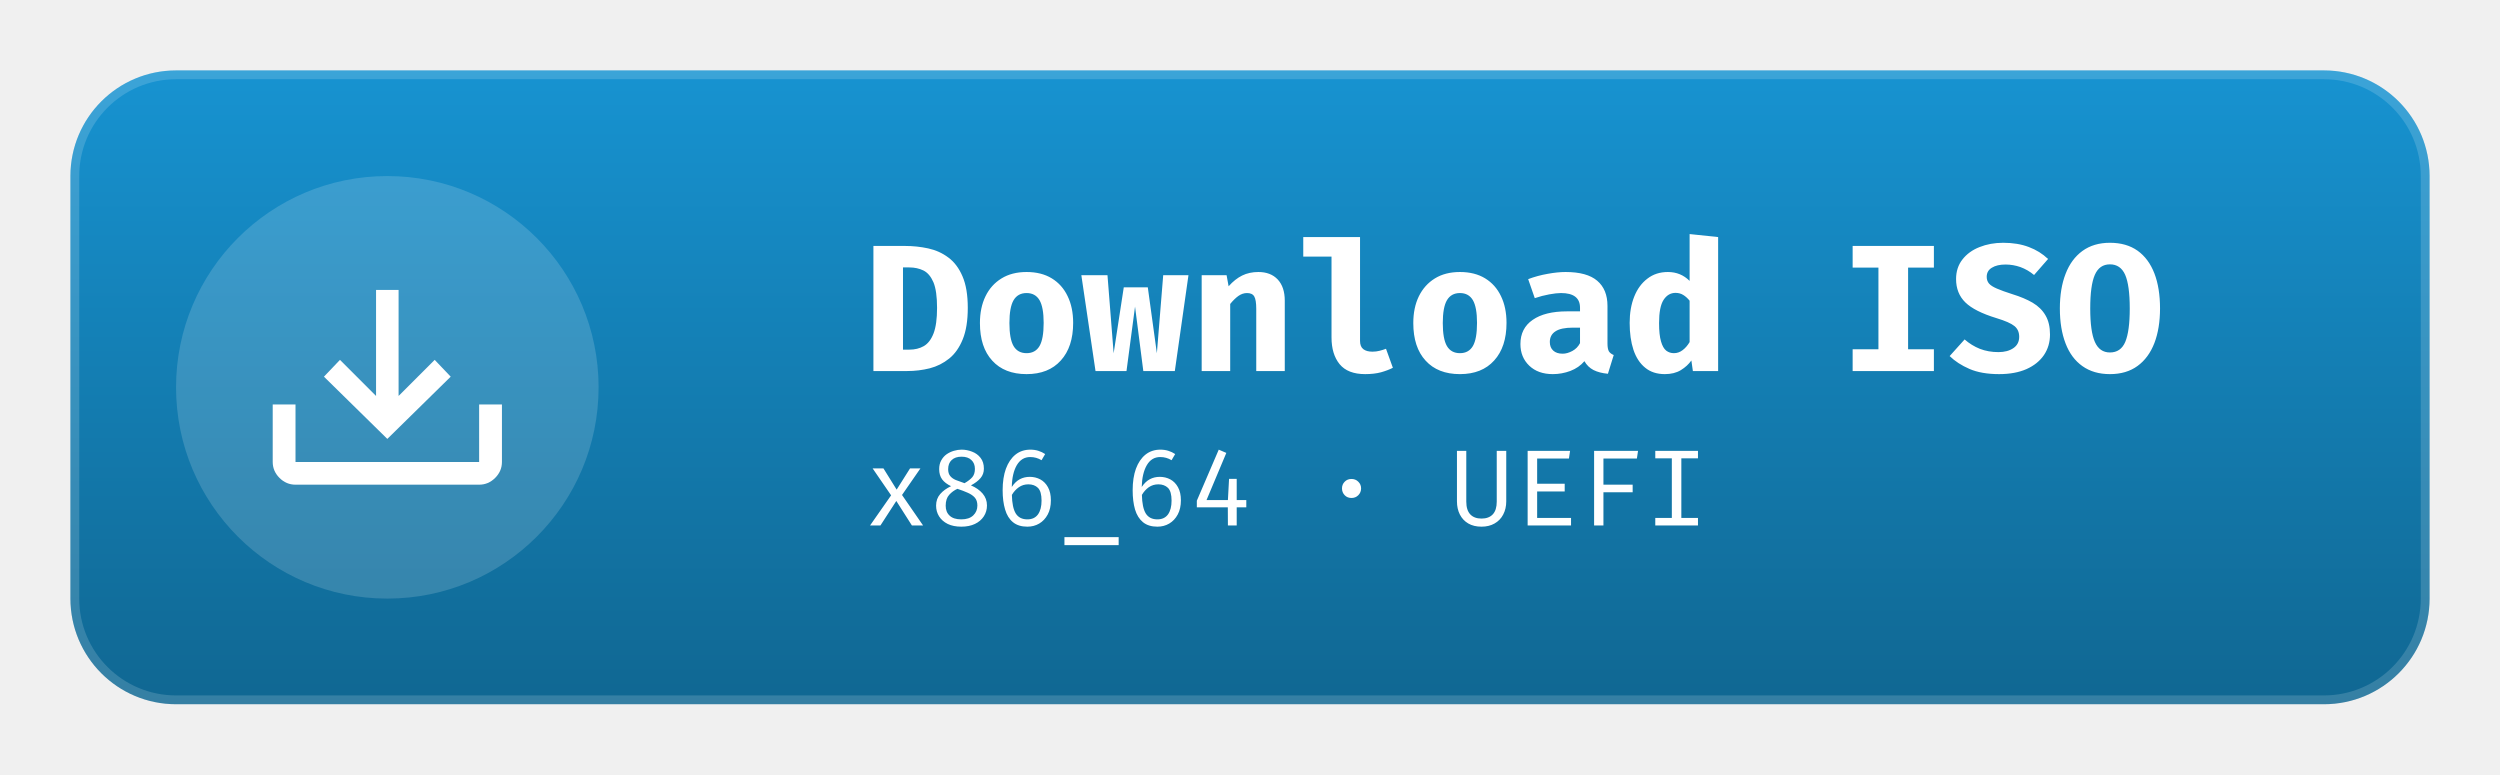
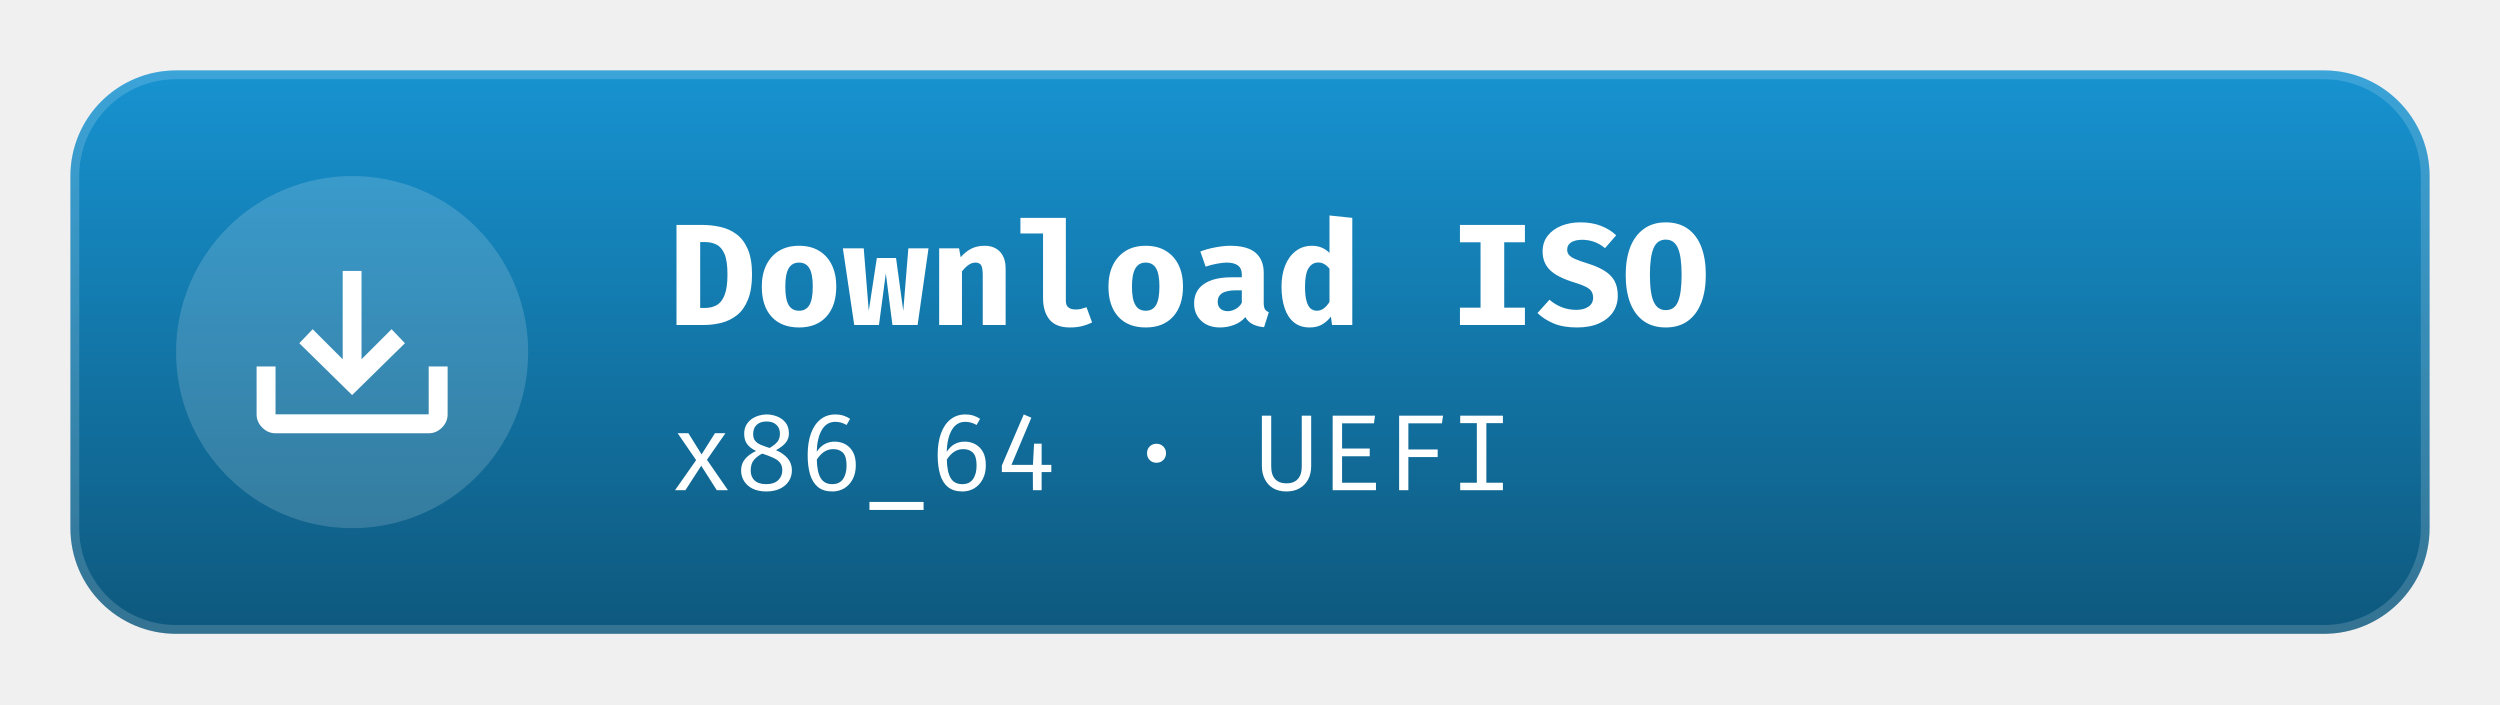
- <svg xmlns="http://www.w3.org/2000/svg" width="284" height="88" viewBox="0 0 284 88">
+ <svg xmlns="http://www.w3.org/2000/svg" width="284" height="80" viewBox="0 0 284 80">
  <g transform="translate(8 8)">
    <defs>
      <linearGradient id="fill" x1="0" y1="0" x2="0" y2="1">
        <stop offset="0" stop-color="#1793d1" />
-         <stop offset="1" stop-color="#106792" />
+         <stop offset="1" stop-color="#0e587d" />
      </linearGradient>
    </defs>
-     <rect width="268" height="72" rx="12" fill="url(#fill)" />
-     <rect x=".5" y=".5" width="267" height="71" rx="11.5" fill="none" stroke="#fff" stroke-opacity=".16" />
-     <circle cx="36" cy="36" r="24" fill="#fff" fill-opacity=".16" />
-     <path fill="#fff" d="M22.98 37.95H25.57V44.48H46.43V37.95H49.02V44.48Q49.02 45.52 48.25 46.29Q47.48 47.06 46.43 47.06H25.57Q24.52 47.06 23.75 46.29Q22.98 45.52 22.98 44.48ZM36 41.86 43.2 34.79 41.38 32.88 37.28 36.98V24.94H34.72V36.98L30.62 32.88L28.8 34.79Z" />
-     <path fill="#fff" d="M101.94 26.97Q101.94 29.14 101.37 30.54Q100.8 31.95 99.83 32.73Q98.85 33.52 97.62 33.84Q96.38 34.15 95.06 34.15H91.22V19.94H94.81Q96.17 19.94 97.45 20.22Q98.73 20.5 99.74 21.26Q100.75 22.01 101.34 23.39Q101.94 24.77 101.94 26.97ZM98.45 26.97Q98.45 25.06 98.04 24.07Q97.62 23.09 96.91 22.73Q96.19 22.38 95.3 22.38H94.58V31.72H95.3Q96.24 31.72 96.94 31.32Q97.65 30.91 98.05 29.88Q98.45 28.84 98.45 26.97ZM108.62 22.9Q110.3 22.9 111.48 23.62Q112.66 24.34 113.28 25.64Q113.91 26.93 113.91 28.68Q113.91 31.41 112.51 32.95Q111.12 34.5 108.62 34.5Q106.11 34.5 104.72 32.97Q103.32 31.45 103.32 28.7Q103.32 26.96 103.95 25.66Q104.58 24.36 105.77 23.63Q106.95 22.9 108.62 22.9ZM108.62 25.29Q107.62 25.29 107.14 26.11Q106.67 26.92 106.67 28.7Q106.67 30.5 107.14 31.31Q107.62 32.12 108.62 32.12Q109.61 32.12 110.09 31.31Q110.56 30.5 110.56 28.68Q110.56 26.91 110.09 26.1Q109.61 25.29 108.62 25.29ZM125.46 34.15H121.88L120.94 26.83L119.97 34.15H116.45L114.84 23.26H117.81L118.51 32.13L119.66 24.64H122.39L123.42 32.13L124.14 23.26H127.01ZM128.51 34.15V23.26H131.34L131.57 24.52Q132.3 23.7 133.11 23.3Q133.92 22.9 134.95 22.9Q136.35 22.9 137.15 23.75Q137.95 24.61 137.95 26.15V34.15H134.71V27.09Q134.71 26.08 134.49 25.69Q134.27 25.29 133.66 25.29Q133.15 25.29 132.68 25.62Q132.22 25.95 131.75 26.53V34.15ZM146.5 18.93V30.73Q146.5 31.38 146.88 31.67Q147.25 31.95 147.91 31.95Q148.33 31.95 148.72 31.85Q149.11 31.75 149.45 31.62L150.23 33.78Q149.67 34.07 148.89 34.29Q148.11 34.5 147.08 34.5Q145.11 34.5 144.18 33.37Q143.26 32.24 143.26 30.33V21.15H140.05V18.93ZM157.85 22.9Q159.53 22.9 160.71 23.62Q161.89 24.34 162.51 25.64Q163.14 26.93 163.14 28.68Q163.14 31.41 161.74 32.95Q160.35 34.5 157.85 34.5Q155.34 34.5 153.95 32.97Q152.55 31.45 152.55 28.7Q152.55 26.96 153.18 25.66Q153.82 24.36 155 23.63Q156.18 22.9 157.85 22.9ZM157.85 25.29Q156.85 25.29 156.37 26.11Q155.9 26.92 155.9 28.7Q155.9 30.5 156.37 31.31Q156.85 32.12 157.85 32.12Q158.84 32.12 159.32 31.31Q159.79 30.5 159.79 28.68Q159.79 26.91 159.32 26.1Q158.84 25.29 157.85 25.29ZM174.61 31.02Q174.61 31.63 174.77 31.91Q174.94 32.18 175.32 32.33L174.66 34.46Q173.69 34.37 173.03 34.04Q172.37 33.7 171.99 33.03Q171.36 33.77 170.39 34.14Q169.42 34.5 168.4 34.5Q166.72 34.5 165.72 33.54Q164.72 32.58 164.72 31.08Q164.72 29.3 166.11 28.34Q167.5 27.37 170.02 27.37H171.49V26.96Q171.49 25.29 169.33 25.29Q168.81 25.29 167.99 25.44Q167.17 25.59 166.35 25.87L165.6 23.71Q166.66 23.31 167.8 23.11Q168.94 22.9 169.85 22.9Q172.28 22.9 173.44 23.89Q174.61 24.88 174.61 26.75ZM169.52 32.18Q170.04 32.18 170.62 31.87Q171.19 31.56 171.49 30.98V29.22H170.69Q169.33 29.22 168.7 29.64Q168.06 30.05 168.06 30.85Q168.06 31.48 168.45 31.83Q168.83 32.18 169.52 32.18ZM183.94 18.59 187.18 18.93V34.15H184.31L184.14 32.95Q183.69 33.59 182.94 34.05Q182.19 34.5 181.13 34.5Q179.77 34.5 178.89 33.77Q178 33.05 177.56 31.74Q177.13 30.43 177.13 28.68Q177.13 26.99 177.65 25.69Q178.17 24.39 179.15 23.65Q180.12 22.9 181.47 22.9Q182.93 22.9 183.94 23.91ZM182.34 25.27Q181.5 25.27 180.98 26.07Q180.47 26.86 180.47 28.7Q180.47 30.04 180.69 30.78Q180.9 31.53 181.28 31.83Q181.66 32.12 182.15 32.12Q182.7 32.12 183.14 31.78Q183.59 31.45 183.94 30.86V26.16Q183.6 25.74 183.22 25.51Q182.84 25.27 182.34 25.27ZM211.69 19.94V22.4H208.76V31.68H211.69V34.15H202.46V31.68H205.39V22.4H202.46V19.94ZM224.88 30Q224.88 31.32 224.19 32.34Q223.5 33.35 222.21 33.93Q220.91 34.5 219.1 34.5Q217.09 34.5 215.73 33.91Q214.37 33.32 213.48 32.45L215.18 30.56Q215.97 31.25 216.92 31.63Q217.88 32 219.02 32Q220.07 32 220.73 31.54Q221.38 31.09 221.38 30.26Q221.38 29.48 220.84 29.04Q220.29 28.59 218.8 28.14Q216.31 27.38 215.26 26.35Q214.21 25.32 214.21 23.7Q214.21 22.4 214.93 21.48Q215.65 20.55 216.87 20.07Q218.09 19.58 219.56 19.58Q221.21 19.58 222.47 20.06Q223.73 20.53 224.66 21.42L223.07 23.24Q222.35 22.64 221.52 22.34Q220.69 22.05 219.83 22.05Q218.86 22.05 218.28 22.41Q217.69 22.76 217.69 23.45Q217.69 23.9 217.95 24.21Q218.21 24.51 218.84 24.78Q219.48 25.06 220.61 25.42Q221.95 25.83 222.91 26.39Q223.87 26.96 224.37 27.83Q224.88 28.69 224.88 30ZM237.38 27.04Q237.38 29.29 236.74 30.97Q236.09 32.65 234.83 33.57Q233.56 34.5 231.69 34.5Q229.84 34.5 228.56 33.59Q227.29 32.69 226.65 31.02Q226 29.34 226 27.04Q226 24.78 226.65 23.11Q227.29 21.44 228.56 20.51Q229.84 19.58 231.69 19.58Q233.56 19.58 234.83 20.48Q236.09 21.38 236.74 23.06Q237.38 24.73 237.38 27.04ZM233.94 27.04Q233.94 24.41 233.42 23.22Q232.89 22.03 231.69 22.03Q230.49 22.03 229.97 23.23Q229.45 24.42 229.45 27.04Q229.45 29.66 229.98 30.85Q230.51 32.04 231.69 32.04Q232.92 32.04 233.43 30.84Q233.94 29.63 233.94 27.04Z" />
-     <path fill="#fff" d="M92.02 51.69H90.84L93.23 48.27L91.13 45.21H92.36L93.86 47.62L95.38 45.21H96.56L94.47 48.23L96.86 51.69H95.59L93.82 48.91ZM103.77 45.24Q103.77 45.86 103.39 46.31Q103.01 46.76 102.3 47.14Q103.13 47.49 103.62 48.06Q104.12 48.64 104.12 49.42Q104.12 50.11 103.76 50.66Q103.4 51.21 102.75 51.52Q102.1 51.83 101.21 51.83Q100.3 51.83 99.66 51.52Q99.02 51.2 98.68 50.66Q98.34 50.12 98.34 49.44Q98.34 48.66 98.81 48.12Q99.27 47.59 100.04 47.23Q99.37 46.91 99.03 46.46Q98.69 46 98.69 45.29Q98.69 44.71 98.93 44.29Q99.16 43.87 99.54 43.6Q99.92 43.34 100.37 43.21Q100.81 43.08 101.23 43.08Q101.85 43.08 102.43 43.31Q103.02 43.53 103.39 44.01Q103.77 44.49 103.77 45.24ZM99.71 45.3Q99.71 45.79 99.94 46.07Q100.16 46.35 100.58 46.53Q101 46.7 101.57 46.89Q102.16 46.55 102.46 46.2Q102.75 45.85 102.75 45.27Q102.75 44.63 102.35 44.26Q101.96 43.88 101.23 43.88Q100.51 43.88 100.11 44.26Q99.71 44.63 99.71 45.3ZM103.03 49.43Q103.03 48.86 102.74 48.53Q102.45 48.2 101.94 47.98Q101.43 47.75 100.76 47.53Q100.23 47.77 99.83 48.21Q99.43 48.65 99.43 49.45Q99.43 50.17 99.88 50.58Q100.32 51 101.2 51Q102.09 51 102.56 50.55Q103.03 50.1 103.03 49.43ZM109.05 43.08Q109.54 43.08 109.95 43.21Q110.37 43.34 110.73 43.58L110.32 44.28Q109.73 43.92 109.03 43.92Q108.06 43.92 107.51 44.84Q106.97 45.77 106.94 47.32Q107.34 46.71 107.85 46.44Q108.36 46.17 108.98 46.17Q109.63 46.17 110.18 46.46Q110.73 46.76 111.05 47.35Q111.38 47.94 111.38 48.84Q111.38 49.78 111.02 50.45Q110.66 51.12 110.05 51.48Q109.45 51.83 108.71 51.83Q107.69 51.83 107.07 51.32Q106.45 50.81 106.18 49.88Q105.9 48.95 105.9 47.69Q105.9 46.28 106.27 45.25Q106.65 44.22 107.35 43.65Q108.06 43.08 109.05 43.08ZM108.82 47.02Q108.21 47.02 107.74 47.35Q107.26 47.69 106.95 48.22Q106.98 49.66 107.39 50.33Q107.81 51 108.71 51Q109.51 51 109.92 50.43Q110.32 49.86 110.32 48.87Q110.32 47.83 109.91 47.42Q109.5 47.02 108.82 47.02ZM112.92 53.93V53.02H119.08V53.93ZM123.82 43.08Q124.31 43.08 124.72 43.21Q125.14 43.34 125.5 43.58L125.09 44.28Q124.5 43.92 123.8 43.92Q122.82 43.92 122.28 44.84Q121.74 45.77 121.7 47.32Q122.11 46.71 122.62 46.44Q123.13 46.17 123.75 46.17Q124.4 46.17 124.95 46.46Q125.5 46.76 125.82 47.35Q126.15 47.94 126.15 48.84Q126.15 49.78 125.79 50.45Q125.43 51.12 124.82 51.48Q124.22 51.83 123.48 51.83Q122.46 51.83 121.84 51.32Q121.22 50.81 120.94 49.88Q120.67 48.95 120.67 47.69Q120.67 46.28 121.04 45.25Q121.42 44.22 122.12 43.65Q122.83 43.08 123.82 43.08ZM123.59 47.02Q122.98 47.02 122.5 47.35Q122.03 47.69 121.72 48.22Q121.75 49.66 122.16 50.33Q122.58 51 123.48 51Q124.28 51 124.69 50.43Q125.09 49.86 125.09 48.87Q125.09 47.83 124.68 47.42Q124.26 47.02 123.59 47.02ZM132.49 46.4V48.81H133.58V49.63H132.49V51.69H131.49L131.48 49.63H127.96V48.88L130.45 43.08L131.31 43.45L129.06 48.81H131.49L131.62 46.4ZM144.45 47.48Q144.45 47.03 144.76 46.72Q145.06 46.41 145.53 46.41Q145.99 46.41 146.3 46.72Q146.62 47.03 146.62 47.48Q146.62 47.94 146.3 48.26Q145.99 48.57 145.53 48.57Q145.06 48.57 144.76 48.26Q144.45 47.94 144.45 47.48ZM163.11 43.22V48.95Q163.11 49.8 162.76 50.46Q162.42 51.11 161.78 51.47Q161.15 51.83 160.3 51.83Q159.42 51.83 158.8 51.47Q158.17 51.1 157.84 50.45Q157.51 49.8 157.51 48.95V43.22H158.57V48.98Q158.57 49.95 159.02 50.43Q159.47 50.91 160.3 50.91Q161.13 50.91 161.58 50.43Q162.03 49.95 162.03 48.98V43.22ZM166.62 44.09V46.95H169.75V47.83H166.62V50.84H170.47V51.69H165.54V43.22H170.36L170.23 44.09ZM174.15 44.09V47.06H177.47V47.92H174.15V51.69H173.09V43.22H178.08L177.95 44.09ZM184.89 43.22V44.07H183V50.84H184.89V51.69H180.04V50.84H181.92V44.07H180.04V43.22Z" />
+     <rect width="268" height="64" rx="12" fill="url(#fill)" />
+     <rect x=".5" y=".5" width="267" height="63" rx="11.5" fill="none" stroke="#fff" stroke-opacity=".16" />
+     <circle cx="32" cy="32" r="20" fill="#fff" fill-opacity=".16" />
+     <path fill="#fff" d="M21.15 33.63H23.3V39.07H40.7V33.63H42.85V39.07Q42.85 39.94 42.2 40.58Q41.56 41.22 40.7 41.22H23.3Q22.44 41.22 21.8 40.58Q21.15 39.94 21.15 39.07ZM32 36.88 38 30.99 36.48 29.4 33.07 32.81V22.78H30.93V32.81L27.52 29.4L26 30.99Z" />
+     <path fill="#fff" d="M77.43 23.18Q77.43 24.91 76.97 26.03Q76.52 27.16 75.74 27.79Q74.96 28.41 73.97 28.67Q72.98 28.92 71.92 28.92H68.85V17.55H71.73Q72.82 17.55 73.84 17.78Q74.86 18 75.67 18.61Q76.48 19.21 76.95 20.31Q77.43 21.42 77.43 23.18ZM74.64 23.18Q74.64 21.65 74.31 20.86Q73.97 20.07 73.4 19.79Q72.83 19.5 72.12 19.5H71.54V26.98H72.12Q72.87 26.98 73.43 26.65Q74 26.33 74.32 25.5Q74.64 24.67 74.64 23.18ZM82.77 19.92Q84.11 19.92 85.06 20.5Q86 21.07 86.5 22.11Q87 23.15 87 24.54Q87 26.72 85.89 27.96Q84.77 29.2 82.77 29.2Q80.77 29.2 79.65 27.98Q78.54 26.76 78.54 24.56Q78.54 23.17 79.04 22.13Q79.54 21.09 80.49 20.5Q81.44 19.92 82.77 19.92ZM82.77 21.83Q81.97 21.83 81.59 22.49Q81.21 23.14 81.21 24.56Q81.21 26 81.59 26.65Q81.97 27.3 82.77 27.3Q83.57 27.3 83.95 26.65Q84.33 26 84.33 24.54Q84.33 23.13 83.95 22.48Q83.57 21.83 82.77 21.83ZM96.24 28.92H93.38L92.63 23.06L91.85 28.92H89.04L87.75 20.21H90.12L90.69 27.31L91.61 21.31H93.79L94.61 27.31L95.19 20.21H97.48ZM98.69 28.92V20.21H100.95L101.13 21.22Q101.71 20.56 102.36 20.24Q103.01 19.92 103.84 19.92Q104.96 19.92 105.6 20.6Q106.24 21.28 106.24 22.52V28.92H103.64V23.27Q103.64 22.47 103.47 22.15Q103.29 21.83 102.81 21.83Q102.4 21.83 102.02 22.1Q101.65 22.36 101.28 22.83V28.92ZM113.08 16.75V26.18Q113.08 26.71 113.38 26.93Q113.68 27.16 114.2 27.16Q114.54 27.16 114.85 27.08Q115.16 27 115.43 26.9L116.06 28.63Q115.61 28.86 114.99 29.03Q114.37 29.2 113.54 29.2Q111.96 29.2 111.22 28.3Q110.49 27.39 110.49 25.86V18.52H107.92V16.75ZM122.15 19.92Q123.5 19.92 124.44 20.5Q125.39 21.07 125.89 22.11Q126.39 23.15 126.39 24.54Q126.39 26.72 125.27 27.96Q124.16 29.2 122.15 29.2Q120.15 29.2 119.04 27.98Q117.92 26.76 117.92 24.56Q117.92 23.17 118.42 22.13Q118.93 21.09 119.88 20.5Q120.82 19.92 122.15 19.92ZM122.15 21.83Q121.36 21.83 120.98 22.49Q120.59 23.14 120.59 24.56Q120.59 26 120.98 26.65Q121.36 27.3 122.15 27.3Q122.95 27.3 123.33 26.65Q123.71 26 123.71 24.54Q123.71 23.13 123.33 22.48Q122.95 21.83 122.15 21.83ZM135.56 26.41Q135.56 26.9 135.7 27.13Q135.83 27.35 136.14 27.46L135.6 29.17Q134.83 29.1 134.3 28.83Q133.77 28.56 133.47 28.02Q132.97 28.62 132.19 28.91Q131.41 29.2 130.6 29.2Q129.25 29.2 128.45 28.43Q127.65 27.67 127.65 26.46Q127.65 25.04 128.76 24.27Q129.87 23.5 131.89 23.5H133.07V23.17Q133.07 21.83 131.34 21.83Q130.93 21.83 130.27 21.95Q129.61 22.07 128.96 22.29L128.36 20.57Q129.2 20.25 130.12 20.09Q131.03 19.92 131.75 19.92Q133.7 19.92 134.63 20.71Q135.56 21.51 135.56 23ZM131.49 27.35Q131.91 27.35 132.37 27.1Q132.83 26.85 133.07 26.39V24.98H132.43Q131.34 24.98 130.83 25.31Q130.33 25.64 130.33 26.28Q130.33 26.78 130.63 27.06Q130.94 27.35 131.49 27.35ZM143.03 16.48 145.62 16.75V28.92H143.32L143.19 27.96Q142.83 28.47 142.23 28.84Q141.63 29.2 140.78 29.2Q139.7 29.2 138.99 28.62Q138.28 28.04 137.93 26.99Q137.58 25.94 137.58 24.54Q137.58 23.2 138 22.15Q138.42 21.11 139.2 20.52Q139.98 19.92 141.05 19.92Q142.22 19.92 143.03 20.73ZM141.75 21.82Q141.07 21.82 140.66 22.45Q140.25 23.09 140.25 24.56Q140.25 25.63 140.43 26.23Q140.6 26.82 140.9 27.06Q141.21 27.3 141.6 27.3Q142.03 27.3 142.39 27.03Q142.75 26.76 143.03 26.29V22.53Q142.76 22.19 142.45 22.01Q142.15 21.82 141.75 21.82ZM165.23 17.55V19.52H162.88V26.95H165.23V28.92H157.85V26.95H160.19V19.52H157.85V17.55ZM175.78 25.6Q175.78 26.66 175.23 27.47Q174.67 28.28 173.64 28.74Q172.61 29.2 171.15 29.2Q169.55 29.2 168.46 28.73Q167.37 28.26 166.66 27.56L168.02 26.05Q168.65 26.6 169.42 26.9Q170.18 27.2 171.09 27.2Q171.93 27.2 172.46 26.83Q172.98 26.47 172.98 25.81Q172.98 25.18 172.55 24.83Q172.11 24.48 170.92 24.11Q168.92 23.51 168.08 22.68Q167.24 21.86 167.24 20.56Q167.24 19.52 167.82 18.78Q168.4 18.04 169.37 17.65Q170.35 17.26 171.52 17.26Q172.85 17.26 173.85 17.65Q174.86 18.03 175.6 18.73L174.33 20.19Q173.76 19.71 173.09 19.47Q172.43 19.24 171.74 19.24Q170.97 19.24 170.5 19.52Q170.03 19.81 170.03 20.36Q170.03 20.72 170.24 20.96Q170.44 21.21 170.95 21.43Q171.46 21.65 172.36 21.93Q173.44 22.26 174.2 22.72Q174.97 23.17 175.38 23.86Q175.78 24.55 175.78 25.6ZM185.78 23.23Q185.78 25.03 185.27 26.38Q184.75 27.72 183.74 28.46Q182.72 29.2 181.23 29.2Q179.75 29.2 178.73 28.48Q177.71 27.75 177.19 26.41Q176.68 25.07 176.68 23.23Q176.68 21.42 177.19 20.09Q177.71 18.75 178.73 18.01Q179.75 17.26 181.23 17.26Q182.72 17.26 183.74 17.99Q184.75 18.71 185.27 20.05Q185.78 21.38 185.78 23.23ZM183.03 23.23Q183.03 21.13 182.61 20.18Q182.19 19.22 181.23 19.22Q180.27 19.22 179.85 20.18Q179.43 21.14 179.43 23.23Q179.43 25.33 179.86 26.28Q180.29 27.23 181.23 27.23Q182.22 27.23 182.62 26.27Q183.03 25.3 183.03 23.23Z" />
+     <path fill="#fff" d="M69.86 47.69H68.68L71.08 44.27L68.98 41.21H70.2L71.7 43.62L73.22 41.21H74.41L72.31 44.23L74.7 47.69H73.43L71.66 44.91ZM81.62 41.24Q81.62 41.86 81.24 42.31Q80.86 42.76 80.15 43.14Q80.98 43.49 81.47 44.06Q81.96 44.64 81.96 45.42Q81.96 46.11 81.61 46.66Q81.25 47.21 80.6 47.52Q79.94 47.83 79.05 47.83Q78.15 47.83 77.51 47.52Q76.87 47.2 76.53 46.66Q76.19 46.12 76.19 45.44Q76.19 44.66 76.66 44.12Q77.12 43.59 77.89 43.23Q77.22 42.91 76.88 42.46Q76.54 42 76.54 41.29Q76.54 40.71 76.77 40.29Q77.01 39.87 77.39 39.6Q77.77 39.34 78.21 39.21Q78.66 39.08 79.08 39.08Q79.69 39.08 80.28 39.31Q80.86 39.53 81.24 40.01Q81.62 40.49 81.62 41.24ZM77.56 41.3Q77.56 41.79 77.78 42.07Q78.01 42.35 78.42 42.53Q78.84 42.7 79.42 42.89Q80.01 42.55 80.3 42.2Q80.6 41.85 80.6 41.27Q80.6 40.63 80.2 40.26Q79.8 39.88 79.08 39.88Q78.36 39.88 77.96 40.26Q77.56 40.63 77.56 41.3ZM80.87 45.43Q80.87 44.86 80.58 44.53Q80.3 44.2 79.78 43.98Q79.27 43.75 78.6 43.53Q78.08 43.77 77.68 44.21Q77.28 44.65 77.28 45.45Q77.28 46.17 77.72 46.58Q78.17 47 79.05 47Q79.93 47 80.4 46.55Q80.87 46.1 80.87 45.43ZM86.9 39.08Q87.38 39.08 87.8 39.21Q88.22 39.34 88.57 39.58L88.17 40.28Q87.58 39.92 86.88 39.92Q85.9 39.92 85.36 40.84Q84.82 41.77 84.78 43.32Q85.19 42.71 85.7 42.44Q86.2 42.17 86.82 42.17Q87.48 42.17 88.02 42.46Q88.57 42.76 88.9 43.35Q89.22 43.94 89.22 44.84Q89.22 45.78 88.86 46.45Q88.5 47.12 87.9 47.48Q87.29 47.83 86.56 47.83Q85.53 47.83 84.91 47.32Q84.3 46.81 84.02 45.88Q83.75 44.95 83.75 43.69Q83.75 42.28 84.12 41.25Q84.49 40.22 85.2 39.65Q85.91 39.08 86.9 39.08ZM86.66 43.02Q86.06 43.02 85.58 43.35Q85.11 43.69 84.79 44.22Q84.82 45.66 85.24 46.33Q85.66 47 86.55 47Q87.36 47 87.76 46.43Q88.17 45.86 88.17 44.87Q88.17 43.83 87.75 43.42Q87.34 43.02 86.66 43.02ZM90.77 49.93V49.02H96.92V49.93ZM101.67 39.08Q102.15 39.08 102.57 39.21Q102.98 39.34 103.34 39.58L102.94 40.28Q102.34 39.92 101.65 39.92Q100.67 39.92 100.13 40.84Q99.59 41.77 99.55 43.32Q99.96 42.71 100.46 42.44Q100.97 42.17 101.59 42.17Q102.25 42.17 102.79 42.46Q103.34 42.76 103.67 43.35Q103.99 43.94 103.99 44.84Q103.99 45.78 103.63 46.45Q103.27 47.12 102.67 47.48Q102.06 47.83 101.33 47.83Q100.3 47.83 99.68 47.32Q99.06 46.81 98.79 45.88Q98.52 44.95 98.52 43.69Q98.52 42.28 98.89 41.25Q99.26 40.22 99.97 39.65Q100.68 39.08 101.67 39.08ZM101.43 43.02Q100.82 43.02 100.35 43.35Q99.88 43.69 99.56 44.22Q99.59 45.66 100.01 46.33Q100.42 47 101.32 47Q102.13 47 102.53 46.43Q102.94 45.86 102.94 44.87Q102.94 43.83 102.52 43.42Q102.11 43.02 101.43 43.02ZM110.33 42.4V44.81H111.43V45.63H110.33V47.69H109.34L109.33 45.63H105.81V44.88L108.3 39.08L109.16 39.45L106.9 44.81H109.34L109.47 42.4ZM122.3 43.48Q122.3 43.03 122.6 42.72Q122.91 42.41 123.37 42.41Q123.84 42.41 124.15 42.72Q124.46 43.03 124.46 43.48Q124.46 43.94 124.15 44.26Q123.84 44.57 123.37 44.57Q122.91 44.57 122.6 44.26Q122.3 43.94 122.3 43.48ZM140.95 39.22V44.95Q140.95 45.8 140.61 46.46Q140.26 47.11 139.63 47.47Q139 47.83 138.14 47.83Q137.27 47.83 136.64 47.47Q136.02 47.1 135.69 46.45Q135.35 45.8 135.35 44.95V39.22H136.41V44.98Q136.41 45.95 136.86 46.43Q137.32 46.91 138.14 46.91Q138.97 46.91 139.42 46.43Q139.88 45.95 139.88 44.98V39.22ZM144.46 40.09V42.95H147.6V43.83H144.46V46.84H148.31V47.69H143.39V39.22H148.2L148.08 40.09ZM151.99 40.09V43.06H155.32V43.92H151.99V47.69H150.94V39.22H155.93L155.8 40.09ZM162.73 39.22V40.07H160.85V46.84H162.73V47.69H157.88V46.84H159.77V40.07H157.88V39.22Z" />
  </g>
</svg>
